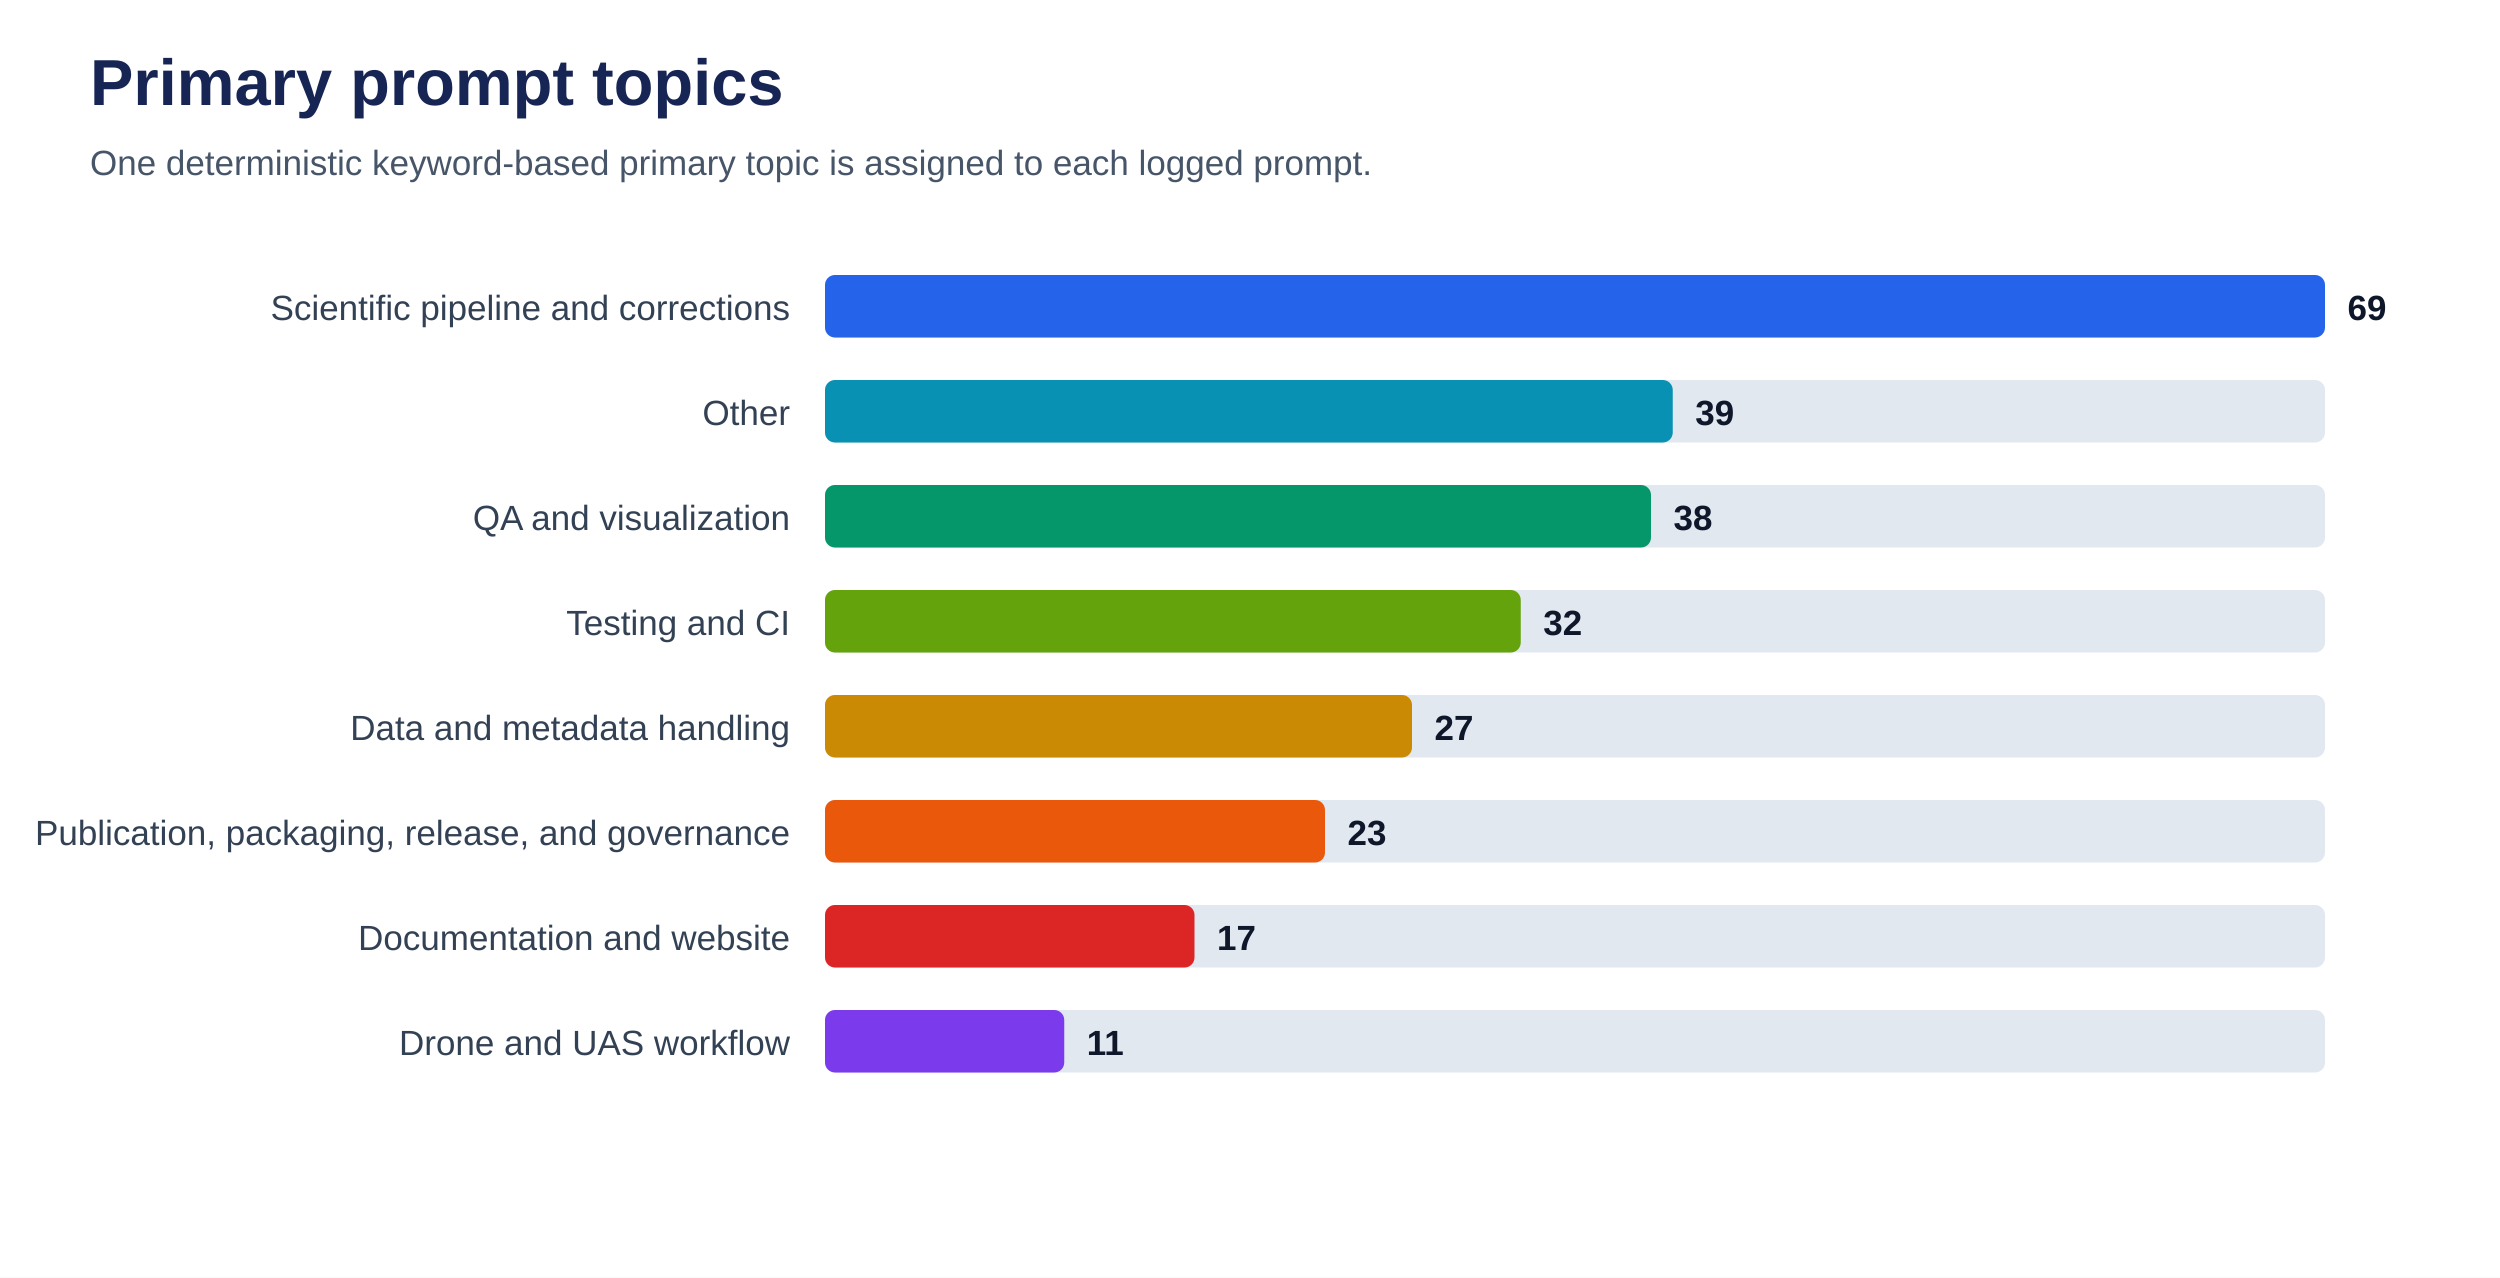
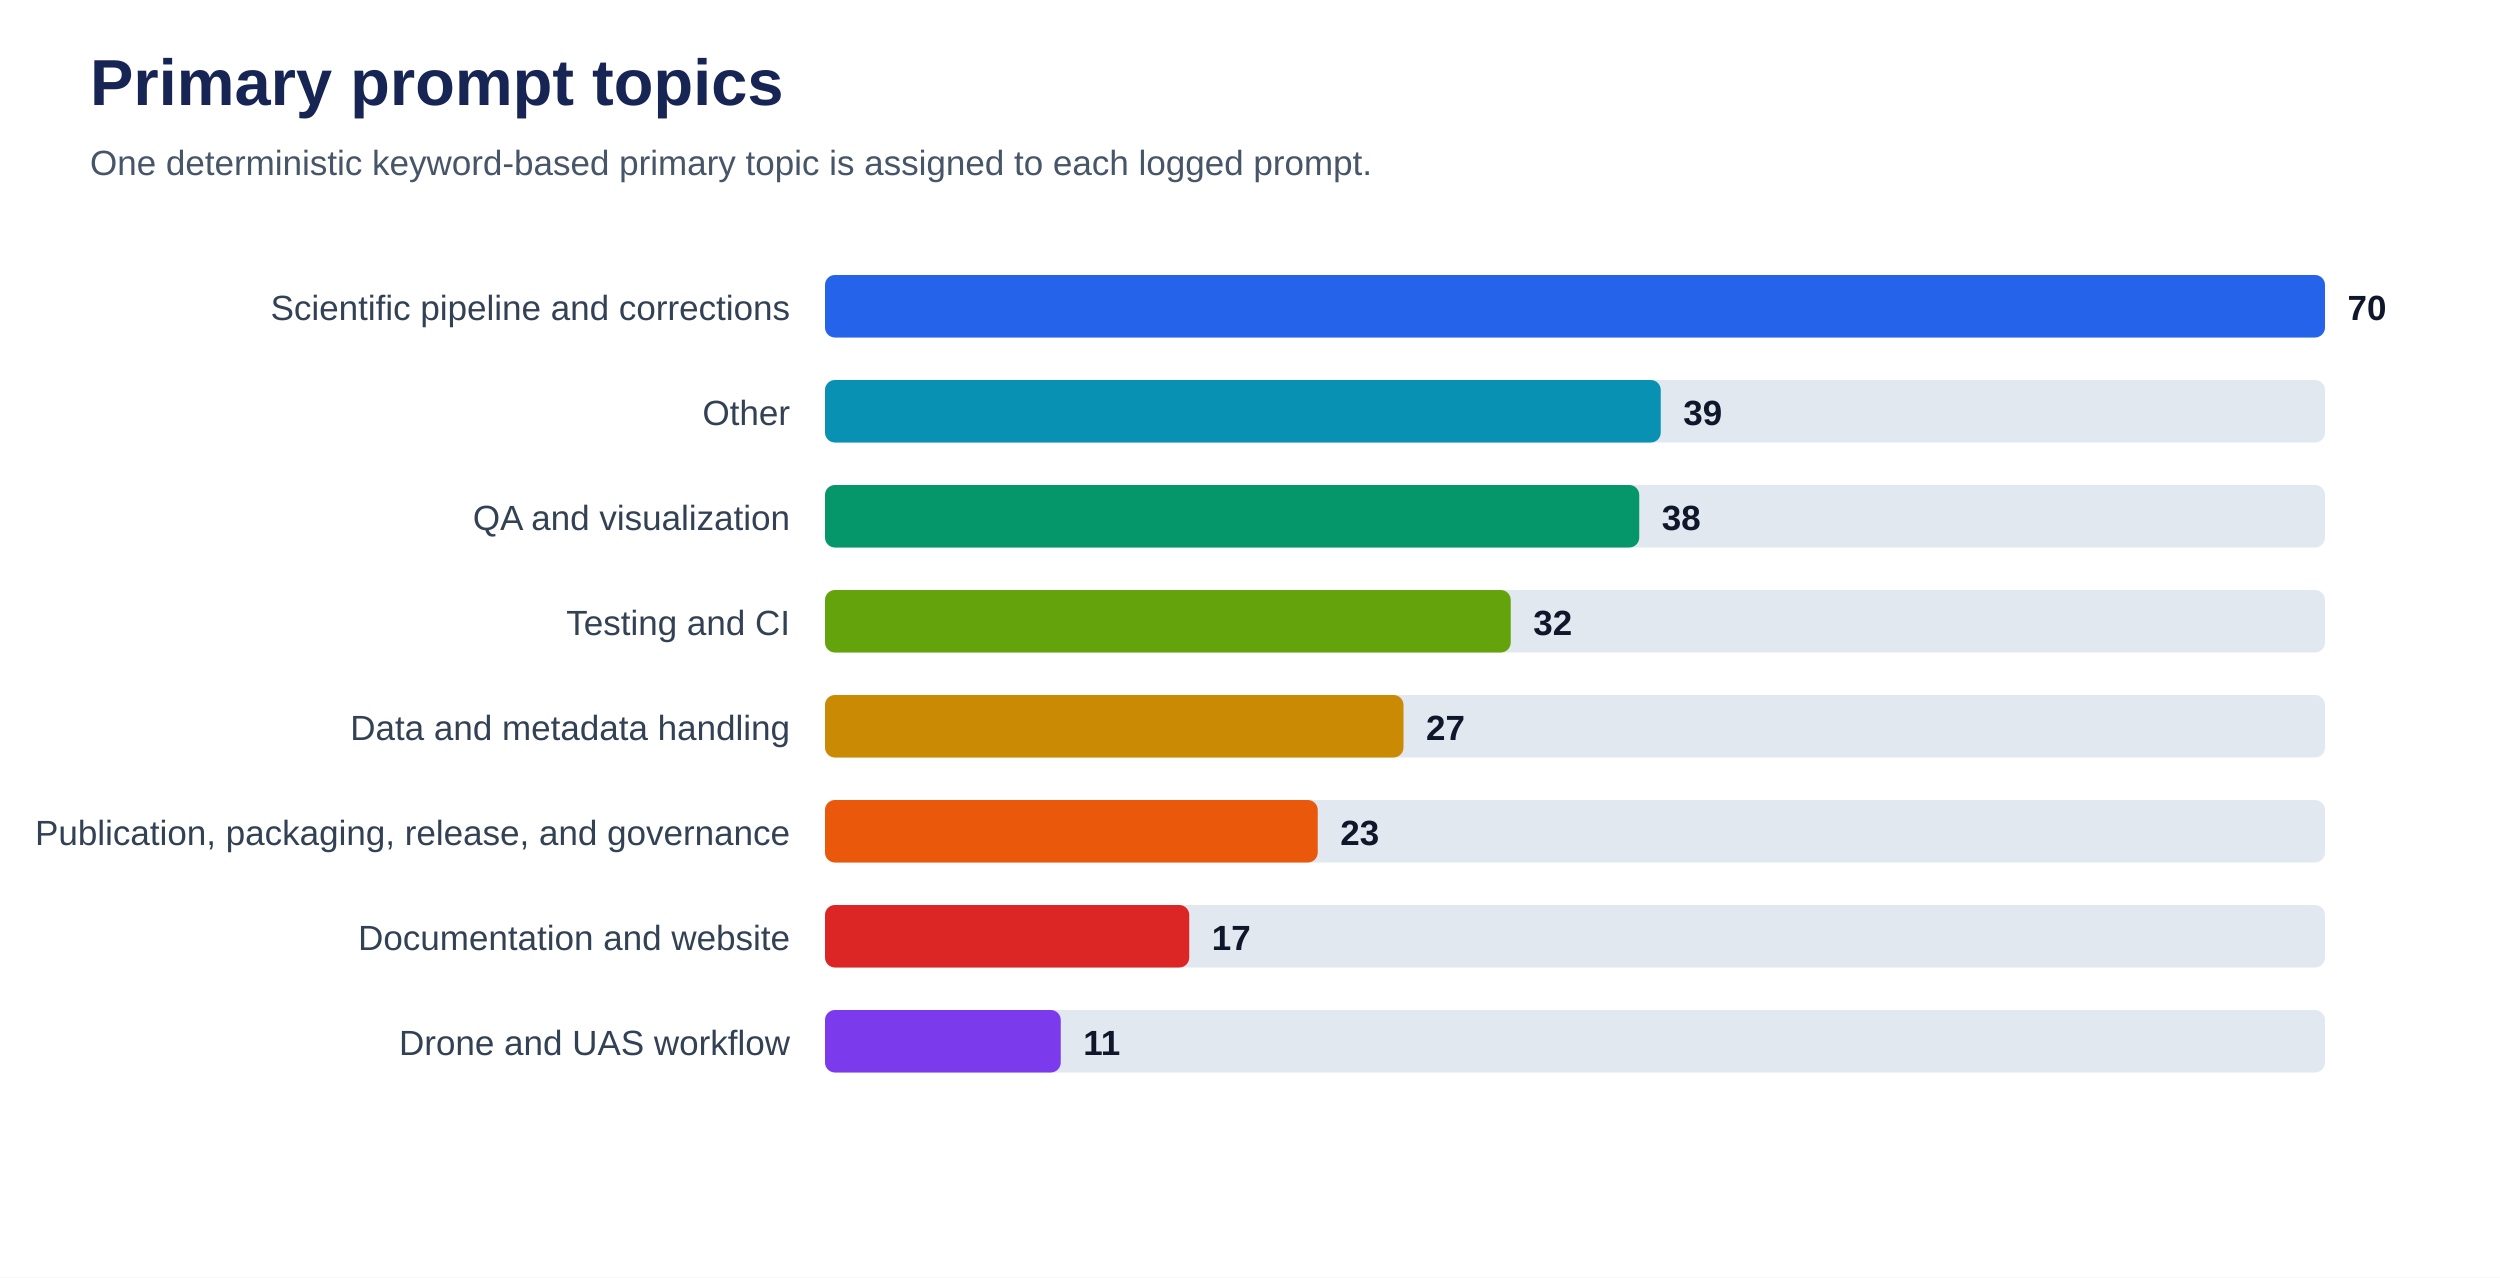
<svg xmlns="http://www.w3.org/2000/svg" viewBox="0 0 1000 511" role="img" aria-labelledby="title desc">
  <rect width="100%" height="100%" fill="#ffffff" />
  <text x="36" y="42" font-family="Arial, sans-serif" font-size="26" font-weight="700" fill="#172554">Primary prompt topics</text>
  <text x="36" y="70" font-family="Arial, sans-serif" font-size="14" fill="#475569">One deterministic keyword-based primary topic is assigned to each logged prompt.</text>
  <text x="316" y="128" text-anchor="end" font-family="Arial, sans-serif" font-size="14" fill="#334155">Scientific pipeline and corrections</text>
  <rect x="330" y="110" width="600" height="25" rx="4" fill="#e2e8f0" />
  <rect x="330" y="110" width="600.0" height="25" rx="4" fill="#2563eb" />
-   <text x="939.0" y="128" font-family="Arial, sans-serif" font-size="14" font-weight="700" fill="#0f172a">69</text>
+   <text x="939.0" y="128" font-family="Arial, sans-serif" font-size="14" font-weight="700" fill="#0f172a">70</text>
  <text x="316" y="170" text-anchor="end" font-family="Arial, sans-serif" font-size="14" fill="#334155">Other</text>
  <rect x="330" y="152" width="600" height="25" rx="4" fill="#e2e8f0" />
-   <rect x="330" y="152" width="339.1" height="25" rx="4" fill="#0891b2" />
-   <text x="678.1" y="170" font-family="Arial, sans-serif" font-size="14" font-weight="700" fill="#0f172a">39</text>
+   <rect x="330" y="152" width="334.3" height="25" rx="4" fill="#0891b2" />
+   <text x="673.3" y="170" font-family="Arial, sans-serif" font-size="14" font-weight="700" fill="#0f172a">39</text>
  <text x="316" y="212" text-anchor="end" font-family="Arial, sans-serif" font-size="14" fill="#334155">QA and visualization</text>
  <rect x="330" y="194" width="600" height="25" rx="4" fill="#e2e8f0" />
-   <rect x="330" y="194" width="330.4" height="25" rx="4" fill="#059669" />
-   <text x="669.4" y="212" font-family="Arial, sans-serif" font-size="14" font-weight="700" fill="#0f172a">38</text>
+   <rect x="330" y="194" width="325.7" height="25" rx="4" fill="#059669" />
+   <text x="664.7" y="212" font-family="Arial, sans-serif" font-size="14" font-weight="700" fill="#0f172a">38</text>
  <text x="316" y="254" text-anchor="end" font-family="Arial, sans-serif" font-size="14" fill="#334155">Testing and CI</text>
  <rect x="330" y="236" width="600" height="25" rx="4" fill="#e2e8f0" />
-   <rect x="330" y="236" width="278.3" height="25" rx="4" fill="#65a30d" />
-   <text x="617.3" y="254" font-family="Arial, sans-serif" font-size="14" font-weight="700" fill="#0f172a">32</text>
+   <rect x="330" y="236" width="274.3" height="25" rx="4" fill="#65a30d" />
+   <text x="613.3" y="254" font-family="Arial, sans-serif" font-size="14" font-weight="700" fill="#0f172a">32</text>
  <text x="316" y="296" text-anchor="end" font-family="Arial, sans-serif" font-size="14" fill="#334155">Data and metadata handling</text>
  <rect x="330" y="278" width="600" height="25" rx="4" fill="#e2e8f0" />
-   <rect x="330" y="278" width="234.8" height="25" rx="4" fill="#ca8a04" />
-   <text x="573.8" y="296" font-family="Arial, sans-serif" font-size="14" font-weight="700" fill="#0f172a">27</text>
+   <rect x="330" y="278" width="231.4" height="25" rx="4" fill="#ca8a04" />
+   <text x="570.4" y="296" font-family="Arial, sans-serif" font-size="14" font-weight="700" fill="#0f172a">27</text>
  <text x="316" y="338" text-anchor="end" font-family="Arial, sans-serif" font-size="14" fill="#334155">Publication, packaging, release, and governance</text>
  <rect x="330" y="320" width="600" height="25" rx="4" fill="#e2e8f0" />
-   <rect x="330" y="320" width="200.0" height="25" rx="4" fill="#ea580c" />
-   <text x="539.0" y="338" font-family="Arial, sans-serif" font-size="14" font-weight="700" fill="#0f172a">23</text>
+   <rect x="330" y="320" width="197.1" height="25" rx="4" fill="#ea580c" />
+   <text x="536.1" y="338" font-family="Arial, sans-serif" font-size="14" font-weight="700" fill="#0f172a">23</text>
  <text x="316" y="380" text-anchor="end" font-family="Arial, sans-serif" font-size="14" fill="#334155">Documentation and website</text>
  <rect x="330" y="362" width="600" height="25" rx="4" fill="#e2e8f0" />
-   <rect x="330" y="362" width="147.8" height="25" rx="4" fill="#dc2626" />
-   <text x="486.8" y="380" font-family="Arial, sans-serif" font-size="14" font-weight="700" fill="#0f172a">17</text>
+   <rect x="330" y="362" width="145.7" height="25" rx="4" fill="#dc2626" />
+   <text x="484.7" y="380" font-family="Arial, sans-serif" font-size="14" font-weight="700" fill="#0f172a">17</text>
  <text x="316" y="422" text-anchor="end" font-family="Arial, sans-serif" font-size="14" fill="#334155">Drone and UAS workflow</text>
  <rect x="330" y="404" width="600" height="25" rx="4" fill="#e2e8f0" />
-   <rect x="330" y="404" width="95.7" height="25" rx="4" fill="#7c3aed" />
-   <text x="434.7" y="422" font-family="Arial, sans-serif" font-size="14" font-weight="700" fill="#0f172a">11</text>
+   <rect x="330" y="404" width="94.3" height="25" rx="4" fill="#7c3aed" />
+   <text x="433.3" y="422" font-family="Arial, sans-serif" font-size="14" font-weight="700" fill="#0f172a">11</text>
</svg>
